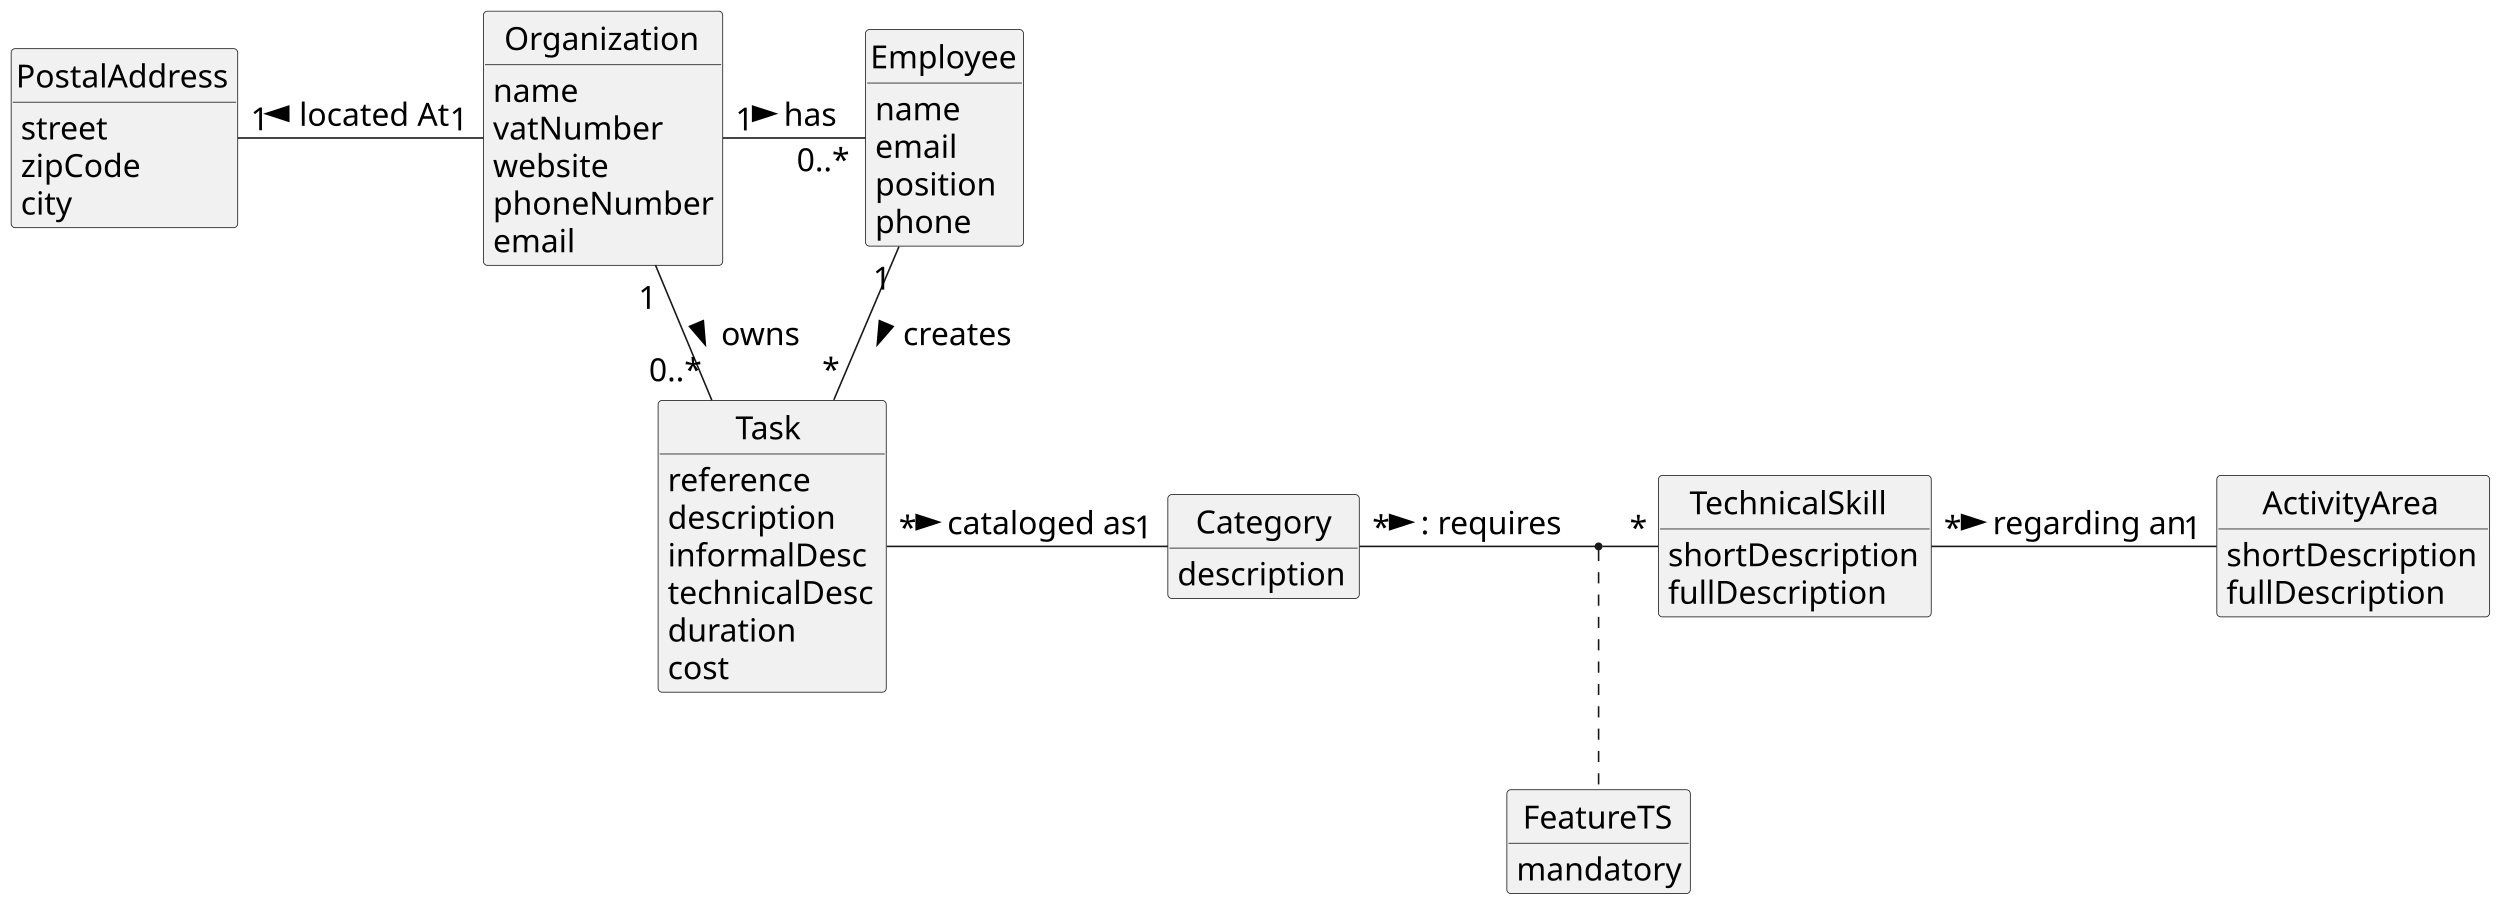
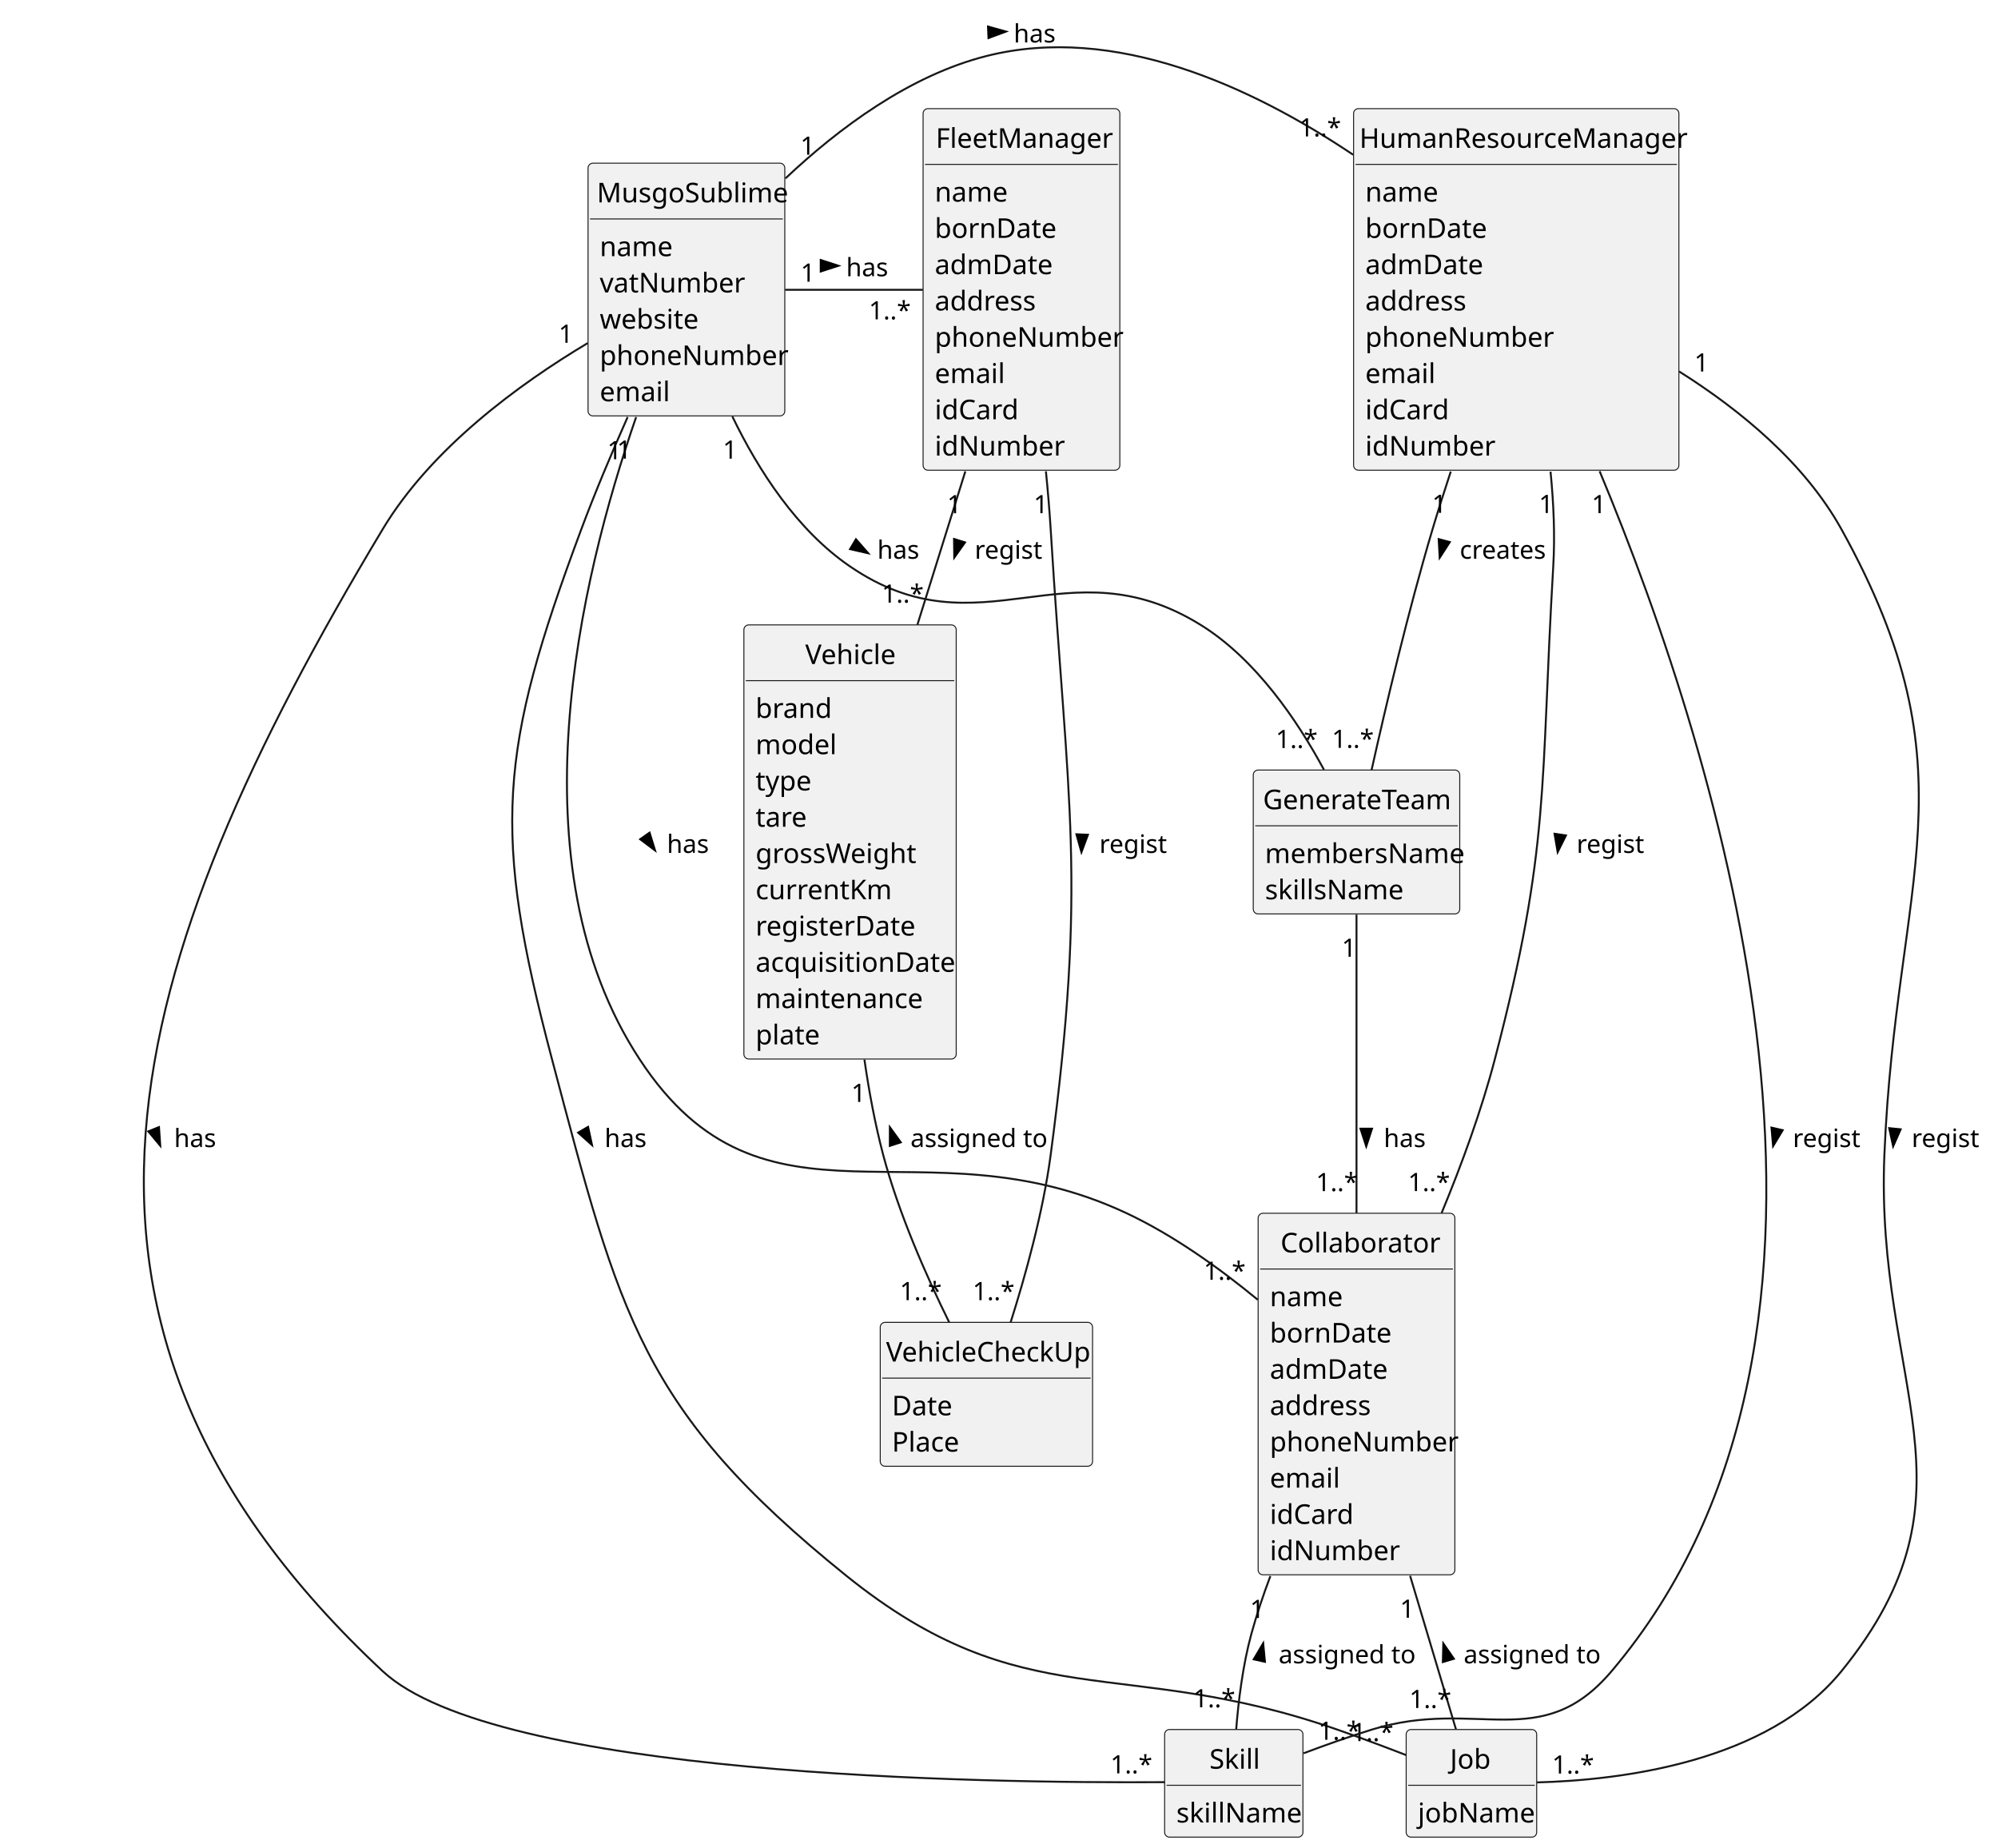
- <svg xmlns="http://www.w3.org/2000/svg" contentStyleType="text/css" height="567px" preserveAspectRatio="none" style="width:1567px;height:567px;background:#FFFFFF;" version="1.1" viewBox="0 0 1567 567" width="1567px" zoomAndPan="magnify">
+ <svg xmlns="http://www.w3.org/2000/svg" contentStyleType="text/css" height="665px" preserveAspectRatio="none" style="width:718px;height:664px;background:#FFFFFF;" version="1.1" viewBox="0 0 718 664" width="718.2px" zoomAndPan="magnify">
  <defs />
  <g>
-     <g id="elem_Organization">
-       <rect codeLine="16" fill="#F1F1F1" height="159.328" id="Organization" rx="2.5" ry="2.5" style="stroke:#181818;stroke-width:0.5;" width="150" x="303" y="7" />
-       <text fill="#000000" font-family="sans-serif" font-size="20" lengthAdjust="spacing" textLength="124" x="316" y="31.336">Organization</text>
-       <line style="stroke:#181818;stroke-width:0.5;" x1="304" x2="452" y1="40.555" y2="40.555" />
-       <text fill="#000000" font-family="sans-serif" font-size="20" lengthAdjust="spacing" textLength="53" x="309" y="63.891">name</text>
-       <text fill="#000000" font-family="sans-serif" font-size="20" lengthAdjust="spacing" textLength="106" x="309" y="87.445">vatNumber</text>
-       <text fill="#000000" font-family="sans-serif" font-size="20" lengthAdjust="spacing" textLength="73" x="309" y="111">website</text>
-       <text fill="#000000" font-family="sans-serif" font-size="20" lengthAdjust="spacing" textLength="138" x="309" y="134.555">phoneNumber</text>
-       <text fill="#000000" font-family="sans-serif" font-size="20" lengthAdjust="spacing" textLength="53" x="309" y="158.109">email</text>
-     </g>
-     <g id="elem_Task">
-       <rect codeLine="24" fill="#F1F1F1" height="182.883" id="Task" rx="2.5" ry="2.5" style="stroke:#181818;stroke-width:0.5;" width="143" x="412.5" y="251" />
-       <text fill="#000000" font-family="sans-serif" font-size="20" lengthAdjust="spacing" textLength="46" x="461" y="275.336">Task</text>
-       <line style="stroke:#181818;stroke-width:0.5;" x1="413.5" x2="554.5" y1="284.555" y2="284.555" />
-       <text fill="#000000" font-family="sans-serif" font-size="20" lengthAdjust="spacing" textLength="89" x="418.5" y="307.891">reference</text>
-       <text fill="#000000" font-family="sans-serif" font-size="20" lengthAdjust="spacing" textLength="108" x="418.5" y="331.445">description</text>
-       <text fill="#000000" font-family="sans-serif" font-size="20" lengthAdjust="spacing" textLength="127" x="418.5" y="355">informalDesc</text>
-       <text fill="#000000" font-family="sans-serif" font-size="20" lengthAdjust="spacing" textLength="131" x="418.5" y="378.555">technicalDesc</text>
-       <text fill="#000000" font-family="sans-serif" font-size="20" lengthAdjust="spacing" textLength="81" x="418.5" y="402.109">duration</text>
-       <text fill="#000000" font-family="sans-serif" font-size="20" lengthAdjust="spacing" textLength="39" x="418.5" y="425.664">cost</text>
-     </g>
-     <g id="elem_Category">
-       <rect codeLine="33" fill="#F1F1F1" height="65.109" id="Category" rx="2.5" ry="2.5" style="stroke:#181818;stroke-width:0.5;" width="120" x="732" y="310" />
-       <text fill="#000000" font-family="sans-serif" font-size="20" lengthAdjust="spacing" textLength="85" x="749.5" y="334.336">Category</text>
-       <line style="stroke:#181818;stroke-width:0.5;" x1="733" x2="851" y1="343.555" y2="343.555" />
-       <text fill="#000000" font-family="sans-serif" font-size="20" lengthAdjust="spacing" textLength="108" x="738" y="366.891">description</text>
-     </g>
-     <g id="elem_Employee">
-       <rect codeLine="37" fill="#F1F1F1" height="135.773" id="Employee" rx="2.5" ry="2.5" style="stroke:#181818;stroke-width:0.5;" width="99" x="542.5" y="18.5" />
-       <text fill="#000000" font-family="sans-serif" font-size="20" lengthAdjust="spacing" textLength="93" x="545.5" y="42.836">Employee</text>
-       <line style="stroke:#181818;stroke-width:0.5;" x1="543.5" x2="640.5" y1="52.055" y2="52.055" />
-       <text fill="#000000" font-family="sans-serif" font-size="20" lengthAdjust="spacing" textLength="53" x="548.5" y="75.391">name</text>
-       <text fill="#000000" font-family="sans-serif" font-size="20" lengthAdjust="spacing" textLength="53" x="548.5" y="98.945">email</text>
-       <text fill="#000000" font-family="sans-serif" font-size="20" lengthAdjust="spacing" textLength="78" x="548.5" y="122.5">position</text>
-       <text fill="#000000" font-family="sans-serif" font-size="20" lengthAdjust="spacing" textLength="60" x="548.5" y="146.055">phone</text>
-     </g>
-     <g id="elem_TechnicalSkill">
-       <rect codeLine="44" fill="#F1F1F1" height="88.664" id="TechnicalSkill" rx="2.5" ry="2.5" style="stroke:#181818;stroke-width:0.5;" width="171" x="1039.5" y="298" />
-       <text fill="#000000" font-family="sans-serif" font-size="20" lengthAdjust="spacing" textLength="132" x="1059" y="322.336">TechnicalSkill</text>
-       <line style="stroke:#181818;stroke-width:0.5;" x1="1040.5" x2="1209.5" y1="331.555" y2="331.555" />
-       <text fill="#000000" font-family="sans-serif" font-size="20" lengthAdjust="spacing" textLength="159" x="1045.5" y="354.891">shortDescription</text>
-       <text fill="#000000" font-family="sans-serif" font-size="20" lengthAdjust="spacing" textLength="141" x="1045.5" y="378.445">fullDescription</text>
-     </g>
-     <g id="elem_ActivityArea">
-       <rect codeLine="49" fill="#F1F1F1" height="88.664" id="ActivityArea" rx="2.5" ry="2.5" style="stroke:#181818;stroke-width:0.5;" width="171" x="1389.5" y="298" />
-       <text fill="#000000" font-family="sans-serif" font-size="20" lengthAdjust="spacing" textLength="114" x="1418" y="322.336">ActivityArea</text>
-       <line style="stroke:#181818;stroke-width:0.5;" x1="1390.5" x2="1559.5" y1="331.555" y2="331.555" />
-       <text fill="#000000" font-family="sans-serif" font-size="20" lengthAdjust="spacing" textLength="159" x="1395.5" y="354.891">shortDescription</text>
-       <text fill="#000000" font-family="sans-serif" font-size="20" lengthAdjust="spacing" textLength="141" x="1395.5" y="378.445">fullDescription</text>
-     </g>
-     <g id="elem_FeatureTS">
-       <rect codeLine="54" fill="#F1F1F1" height="65.109" id="FeatureTS" rx="2.5" ry="2.5" style="stroke:#181818;stroke-width:0.5;" width="115" x="944.5" y="495" />
-       <text fill="#000000" font-family="sans-serif" font-size="20" lengthAdjust="spacing" textLength="95" x="954.5" y="519.336">FeatureTS</text>
-       <line style="stroke:#181818;stroke-width:0.5;" x1="945.5" x2="1058.5" y1="528.555" y2="528.555" />
-       <text fill="#000000" font-family="sans-serif" font-size="20" lengthAdjust="spacing" textLength="103" x="950.5" y="551.891">mandatory</text>
-     </g>
-     <g id="elem_PostalAddress">
-       <rect codeLine="63" fill="#F1F1F1" height="112.219" id="PostalAddress" rx="2.5" ry="2.5" style="stroke:#181818;stroke-width:0.5;" width="142" x="7" y="30.5" />
-       <text fill="#000000" font-family="sans-serif" font-size="20" lengthAdjust="spacing" textLength="136" x="10" y="54.836">PostalAddress</text>
-       <line style="stroke:#181818;stroke-width:0.5;" x1="8" x2="148" y1="64.055" y2="64.055" />
-       <text fill="#000000" font-family="sans-serif" font-size="20" lengthAdjust="spacing" textLength="54" x="13" y="87.391">street</text>
-       <text fill="#000000" font-family="sans-serif" font-size="20" lengthAdjust="spacing" textLength="80" x="13" y="110.945">zipCode</text>
-       <text fill="#000000" font-family="sans-serif" font-size="20" lengthAdjust="spacing" textLength="33" x="13" y="134.5">city</text>
-     </g>
-     <ellipse cx="1002" cy="342.5" fill="#181818" rx="2" ry="2" style="stroke:#181818;stroke-width:1.0;" />
-     <g id="link_Organization_Employee">
-       <path codeLine="70" d="M453.15,86.5 C482.77,86.5 515.99,86.5 542.5,86.5 " fill="none" id="Organization-Employee" style="stroke:#181818;stroke-width:1.0;" />
-       <polygon fill="#000000" points="486.25,71.277,471.778,66.575,471.778,75.98,486.25,71.277" style="stroke:#000000;stroke-width:1.0;" />
-       <text fill="#000000" font-family="sans-serif" font-size="20" lengthAdjust="spacing" textLength="33" x="491.25" y="78.836">has</text>
-       <text fill="#000000" font-family="sans-serif" font-size="20" lengthAdjust="spacing" textLength="13" x="460.932" y="81.751">1</text>
-       <text fill="#000000" font-family="sans-serif" font-size="20" lengthAdjust="spacing" textLength="35" x="499.334" y="107.285">0..*</text>
-     </g>
-     <g id="link_Organization_Task">
-       <path codeLine="71" d="M410.81,166.13 C422,192.94 434.6,223.13 446.15,250.8 " fill="none" id="Organization-Task" style="stroke:#181818;stroke-width:1.0;" />
-       <polygon fill="#000000" points="442.081,216.16,440.846,200.993,432.168,204.616,442.081,216.16" style="stroke:#000000;stroke-width:1.0;" />
-       <text fill="#000000" font-family="sans-serif" font-size="20" lengthAdjust="spacing" textLength="49" x="452" y="216.336">owns</text>
-       <text fill="#000000" font-family="sans-serif" font-size="20" lengthAdjust="spacing" textLength="13" x="400.153" y="193.592">1</text>
-       <text fill="#000000" font-family="sans-serif" font-size="20" lengthAdjust="spacing" textLength="35" x="406.739" y="238.939">0..*</text>
-     </g>
-     <g id="link_Employee_Task">
-       <path codeLine="73" d="M563.48,154.57 C550.98,183.96 536.12,218.92 522.65,250.6 " fill="none" id="Employee-Task" style="stroke:#181818;stroke-width:1.0;" />
-       <polygon fill="#000000" points="549.87,216.139,559.86,204.661,551.205,200.981,549.87,216.139" style="stroke:#000000;stroke-width:1.0;" />
-       <text fill="#000000" font-family="sans-serif" font-size="20" lengthAdjust="spacing" textLength="68" x="566" y="216.336">creates</text>
-       <text fill="#000000" font-family="sans-serif" font-size="20" lengthAdjust="spacing" textLength="13" x="547.142" y="181.527">1</text>
-       <text fill="#000000" font-family="sans-serif" font-size="20" lengthAdjust="spacing" textLength="10" x="515.332" y="238.723">*</text>
-     </g>
-     <g id="link_Task_Category">
-       <path codeLine="75" d="M555.82,342.5 C609.33,342.5 681.55,342.5 731.99,342.5 " fill="none" id="Task-Category" style="stroke:#181818;stroke-width:1.0;" />
-       <polygon fill="#000000" points="588.75,327.277,574.278,322.575,574.278,331.98,588.75,327.277" style="stroke:#000000;stroke-width:1.0;" />
-       <text fill="#000000" font-family="sans-serif" font-size="20" lengthAdjust="spacing" textLength="120" x="593.75" y="334.836">cataloged as</text>
-       <text fill="#000000" font-family="sans-serif" font-size="20" lengthAdjust="spacing" textLength="10" x="563.382" y="337.737">*</text>
-       <text fill="#000000" font-family="sans-serif" font-size="20" lengthAdjust="spacing" textLength="13" x="710.884" y="337.462">1</text>
-     </g>
-     <g id="link_TechnicalSkill_ActivityArea">
-       <path codeLine="76" d="M1210.62,342.5 C1264.96,342.5 1335.01,342.5 1389.35,342.5 " fill="none" id="TechnicalSkill-ActivityArea" style="stroke:#181818;stroke-width:1.0;" />
-       <polygon fill="#000000" points="1244,327.277,1229.528,322.575,1229.528,331.98,1244,327.277" style="stroke:#000000;stroke-width:1.0;" />
-       <text fill="#000000" font-family="sans-serif" font-size="20" lengthAdjust="spacing" textLength="122" x="1249" y="334.836">regarding an</text>
-       <text fill="#000000" font-family="sans-serif" font-size="20" lengthAdjust="spacing" textLength="10" x="1218.408" y="337.886">*</text>
-       <text fill="#000000" font-family="sans-serif" font-size="20" lengthAdjust="spacing" textLength="13" x="1368.431" y="337.886">1</text>
-     </g>
-     <g id="link_Category_apoint16">
-       <path d="M852.18,342.5 C908.41,342.5 985.77,342.5 999.78,342.5 " fill="none" id="Category-apoint16" style="stroke:#181818;stroke-width:1.0;" />
-       <polygon fill="#000000" points="885.5,327.277,871.028,322.575,871.028,331.98,885.5,327.277" style="stroke:#000000;stroke-width:1.0;" />
-       <text fill="#000000" font-family="sans-serif" font-size="20" lengthAdjust="spacing" textLength="91" x="890.5" y="334.836">: requires</text>
-       <text fill="#000000" font-family="sans-serif" font-size="20" lengthAdjust="spacing" textLength="10" x="860.124" y="337.462">*</text>
-     </g>
-     <g id="link_apoint16_TechnicalSkill">
-       <path d="M1004.4,342.5 C1016.02,342.5 1027.64,342.5 1039.26,342.5 " fill="none" id="apoint16-TechnicalSkill" style="stroke:#181818;stroke-width:1.0;" />
-       <text fill="#000000" font-family="sans-serif" font-size="20" lengthAdjust="spacing" textLength="10" x="1021.462" y="337.886">*</text>
-     </g>
-     <g id="link_apoint16_FeatureTS">
-       <path d="M1002,344.67 C1002,355.93 1002,445.87 1002,494.9 " fill="none" id="apoint16-FeatureTS" style="stroke:#181818;stroke-width:1.0;stroke-dasharray:7.0,7.0;" />
-     </g>
-     <g id="link_PostalAddress_Organization">
-       <path codeLine="81" d="M149.1,86.5 C195.45,86.5 255.85,86.5 302.96,86.5 " fill="none" id="PostalAddress-Organization" style="stroke:#181818;stroke-width:1.0;" />
-       <polygon fill="#000000" points="166.5,71.277,180.972,75.98,180.972,66.575,166.5,71.277" style="stroke:#000000;stroke-width:1.0;" />
-       <text fill="#000000" font-family="sans-serif" font-size="20" lengthAdjust="spacing" textLength="97" x="187.5" y="78.836">located At</text>
-       <text fill="#000000" font-family="sans-serif" font-size="20" lengthAdjust="spacing" textLength="13" x="157.102" y="81.667">1</text>
-       <text fill="#000000" font-family="sans-serif" font-size="20" lengthAdjust="spacing" textLength="13" x="281.933" y="81.715">1</text>
+     <g id="elem_MusgoSublime">
+       <rect codeLine="9" fill="#F1F1F1" height="90.809" id="MusgoSublime" rx="1.75" ry="1.75" style="stroke:#181818;stroke-width:0.35;" width="70.7" x="211.323" y="58.634" />
+       <text fill="#000000" font-family="sans-serif" font-size="9.8" lengthAdjust="spacing" textLength="64.4" x="214.473" y="72.709">MusgoSublime</text>
+       <line style="stroke:#181818;stroke-width:0.35;" x1="212.023" x2="281.323" y1="78.669" y2="78.669" />
+       <text fill="#000000" font-family="sans-serif" font-size="9.8" lengthAdjust="spacing" textLength="24.5" x="215.523" y="92.044">name</text>
+       <text fill="#000000" font-family="sans-serif" font-size="9.8" lengthAdjust="spacing" textLength="47.6" x="215.523" y="105.079">vatNumber</text>
+       <text fill="#000000" font-family="sans-serif" font-size="9.8" lengthAdjust="spacing" textLength="32.9" x="215.523" y="118.113">website</text>
+       <text fill="#000000" font-family="sans-serif" font-size="9.8" lengthAdjust="spacing" textLength="62.3" x="215.523" y="131.148">phoneNumber</text>
+       <text fill="#000000" font-family="sans-serif" font-size="9.8" lengthAdjust="spacing" textLength="23.1" x="215.523" y="144.183">email</text>
+     </g>
+     <g id="elem_HumanResourceManager">
+       <rect codeLine="17" fill="#F1F1F1" height="129.913" id="HumanResourceManager" rx="1.75" ry="1.75" style="stroke:#181818;stroke-width:0.35;" width="116.9" x="486.423" y="39.034" />
+       <text fill="#000000" font-family="sans-serif" font-size="9.8" lengthAdjust="spacing" textLength="112.7" x="488.523" y="53.109">HumanResourceManager</text>
+       <line style="stroke:#181818;stroke-width:0.35;" x1="487.123" x2="602.623" y1="59.069" y2="59.069" />
+       <text fill="#000000" font-family="sans-serif" font-size="9.8" lengthAdjust="spacing" textLength="24.5" x="490.623" y="72.444">name</text>
+       <text fill="#000000" font-family="sans-serif" font-size="9.8" lengthAdjust="spacing" textLength="41.3" x="490.623" y="85.479">bornDate</text>
+       <text fill="#000000" font-family="sans-serif" font-size="9.8" lengthAdjust="spacing" textLength="39.9" x="490.623" y="98.513">admDate</text>
+       <text fill="#000000" font-family="sans-serif" font-size="9.8" lengthAdjust="spacing" textLength="35.7" x="490.623" y="111.548">address</text>
+       <text fill="#000000" font-family="sans-serif" font-size="9.8" lengthAdjust="spacing" textLength="62.3" x="490.623" y="124.583">phoneNumber</text>
+       <text fill="#000000" font-family="sans-serif" font-size="9.8" lengthAdjust="spacing" textLength="23.1" x="490.623" y="137.618">email</text>
+       <text fill="#000000" font-family="sans-serif" font-size="9.8" lengthAdjust="spacing" textLength="29.4" x="490.623" y="150.652">idCard</text>
+       <text fill="#000000" font-family="sans-serif" font-size="9.8" lengthAdjust="spacing" textLength="42" x="490.623" y="163.687">idNumber</text>
+     </g>
+     <g id="elem_Collaborator">
+       <rect codeLine="28" fill="#F1F1F1" height="129.913" id="Collaborator" rx="1.75" ry="1.75" style="stroke:#181818;stroke-width:0.35;" width="70.7" x="452.123" y="435.934" />
+       <text fill="#000000" font-family="sans-serif" font-size="9.8" lengthAdjust="spacing" textLength="54.6" x="460.173" y="450.009">Collaborator</text>
+       <line style="stroke:#181818;stroke-width:0.35;" x1="452.823" x2="522.123" y1="455.969" y2="455.969" />
+       <text fill="#000000" font-family="sans-serif" font-size="9.8" lengthAdjust="spacing" textLength="24.5" x="456.323" y="469.344">name</text>
+       <text fill="#000000" font-family="sans-serif" font-size="9.8" lengthAdjust="spacing" textLength="41.3" x="456.323" y="482.379">bornDate</text>
+       <text fill="#000000" font-family="sans-serif" font-size="9.8" lengthAdjust="spacing" textLength="39.9" x="456.323" y="495.413">admDate</text>
+       <text fill="#000000" font-family="sans-serif" font-size="9.8" lengthAdjust="spacing" textLength="35.7" x="456.323" y="508.448">address</text>
+       <text fill="#000000" font-family="sans-serif" font-size="9.8" lengthAdjust="spacing" textLength="62.3" x="456.323" y="521.483">phoneNumber</text>
+       <text fill="#000000" font-family="sans-serif" font-size="9.8" lengthAdjust="spacing" textLength="23.1" x="456.323" y="534.518">email</text>
+       <text fill="#000000" font-family="sans-serif" font-size="9.8" lengthAdjust="spacing" textLength="29.4" x="456.323" y="547.552">idCard</text>
+       <text fill="#000000" font-family="sans-serif" font-size="9.8" lengthAdjust="spacing" textLength="42" x="456.323" y="560.587">idNumber</text>
+     </g>
+     <g id="elem_FleetManager">
+       <rect codeLine="39" fill="#F1F1F1" height="129.913" id="FleetManager" rx="1.75" ry="1.75" style="stroke:#181818;stroke-width:0.35;" width="70.7" x="331.723" y="39.034" />
+       <text fill="#000000" font-family="sans-serif" font-size="9.8" lengthAdjust="spacing" textLength="61.6" x="336.273" y="53.109">FleetManager</text>
+       <line style="stroke:#181818;stroke-width:0.35;" x1="332.423" x2="401.723" y1="59.069" y2="59.069" />
+       <text fill="#000000" font-family="sans-serif" font-size="9.8" lengthAdjust="spacing" textLength="24.5" x="335.923" y="72.444">name</text>
+       <text fill="#000000" font-family="sans-serif" font-size="9.8" lengthAdjust="spacing" textLength="41.3" x="335.923" y="85.479">bornDate</text>
+       <text fill="#000000" font-family="sans-serif" font-size="9.8" lengthAdjust="spacing" textLength="39.9" x="335.923" y="98.513">admDate</text>
+       <text fill="#000000" font-family="sans-serif" font-size="9.8" lengthAdjust="spacing" textLength="35.7" x="335.923" y="111.548">address</text>
+       <text fill="#000000" font-family="sans-serif" font-size="9.8" lengthAdjust="spacing" textLength="62.3" x="335.923" y="124.583">phoneNumber</text>
+       <text fill="#000000" font-family="sans-serif" font-size="9.8" lengthAdjust="spacing" textLength="23.1" x="335.923" y="137.618">email</text>
+       <text fill="#000000" font-family="sans-serif" font-size="9.8" lengthAdjust="spacing" textLength="29.4" x="335.923" y="150.652">idCard</text>
+       <text fill="#000000" font-family="sans-serif" font-size="9.8" lengthAdjust="spacing" textLength="42" x="335.923" y="163.687">idNumber</text>
+     </g>
+     <g id="elem_Skill">
+       <rect codeLine="50" fill="#F1F1F1" height="38.669" id="Skill" rx="1.75" ry="1.75" style="stroke:#181818;stroke-width:0.35;" width="49.7" x="418.523" y="621.434" />
+       <text fill="#000000" font-family="sans-serif" font-size="9.8" lengthAdjust="spacing" textLength="17.5" x="434.623" y="635.509">Skill</text>
+       <line style="stroke:#181818;stroke-width:0.35;" x1="419.223" x2="467.523" y1="641.469" y2="641.469" />
+       <text fill="#000000" font-family="sans-serif" font-size="9.8" lengthAdjust="spacing" textLength="41.3" x="422.723" y="654.844">skillName</text>
+     </g>
+     <g id="elem_Job">
+       <rect codeLine="54" fill="#F1F1F1" height="38.669" id="Job" rx="1.75" ry="1.75" style="stroke:#181818;stroke-width:0.35;" width="46.9" x="505.323" y="621.434" />
+       <text fill="#000000" font-family="sans-serif" font-size="9.8" lengthAdjust="spacing" textLength="15.4" x="521.073" y="635.509">Job</text>
+       <line style="stroke:#181818;stroke-width:0.35;" x1="506.023" x2="551.523" y1="641.469" y2="641.469" />
+       <text fill="#000000" font-family="sans-serif" font-size="9.8" lengthAdjust="spacing" textLength="38.5" x="509.523" y="654.844">jobName</text>
+     </g>
+     <g id="elem_GenerateTeam">
+       <rect codeLine="58" fill="#F1F1F1" height="51.704" id="GenerateTeam" rx="1.75" ry="1.75" style="stroke:#181818;stroke-width:0.35;" width="74.2" x="450.373" y="276.684" />
+       <text fill="#000000" font-family="sans-serif" font-size="9.8" lengthAdjust="spacing" textLength="67.2" x="453.873" y="290.759">GenerateTeam</text>
+       <line style="stroke:#181818;stroke-width:0.35;" x1="451.073" x2="523.873" y1="296.719" y2="296.719" />
+       <text fill="#000000" font-family="sans-serif" font-size="9.8" lengthAdjust="spacing" textLength="65.8" x="454.573" y="310.094">membersName</text>
+       <text fill="#000000" font-family="sans-serif" font-size="9.8" lengthAdjust="spacing" textLength="46.2" x="454.573" y="323.129">skillsName</text>
+     </g>
+     <g id="elem_Vehicle">
+       <rect codeLine="63" fill="#F1F1F1" height="155.982" id="Vehicle" rx="1.75" ry="1.75" style="stroke:#181818;stroke-width:0.35;" width="76.3" x="267.323" y="224.534" />
+       <text fill="#000000" font-family="sans-serif" font-size="9.8" lengthAdjust="spacing" textLength="32.2" x="289.373" y="238.609">Vehicle</text>
+       <line style="stroke:#181818;stroke-width:0.35;" x1="268.023" x2="342.923" y1="244.569" y2="244.569" />
+       <text fill="#000000" font-family="sans-serif" font-size="9.8" lengthAdjust="spacing" textLength="25.9" x="271.523" y="257.944">brand</text>
+       <text fill="#000000" font-family="sans-serif" font-size="9.8" lengthAdjust="spacing" textLength="26.6" x="271.523" y="270.979">model</text>
+       <text fill="#000000" font-family="sans-serif" font-size="9.8" lengthAdjust="spacing" textLength="18.9" x="271.523" y="284.013">type</text>
+       <text fill="#000000" font-family="sans-serif" font-size="9.8" lengthAdjust="spacing" textLength="17.5" x="271.523" y="297.048">tare</text>
+       <text fill="#000000" font-family="sans-serif" font-size="9.8" lengthAdjust="spacing" textLength="55.3" x="271.523" y="310.083">grossWeight</text>
+       <text fill="#000000" font-family="sans-serif" font-size="9.8" lengthAdjust="spacing" textLength="45.5" x="271.523" y="323.118">currentKm</text>
+       <text fill="#000000" font-family="sans-serif" font-size="9.8" lengthAdjust="spacing" textLength="54.6" x="271.523" y="336.152">registerDate</text>
+       <text fill="#000000" font-family="sans-serif" font-size="9.8" lengthAdjust="spacing" textLength="67.9" x="271.523" y="349.187">acquisitionDate</text>
+       <text fill="#000000" font-family="sans-serif" font-size="9.8" lengthAdjust="spacing" textLength="56.7" x="271.523" y="362.222">maintenance</text>
+       <text fill="#000000" font-family="sans-serif" font-size="9.8" lengthAdjust="spacing" textLength="21.7" x="271.523" y="375.257">plate</text>
+     </g>
+     <g id="elem_VehicleCheckUp">
+       <rect codeLine="76" fill="#F1F1F1" height="51.704" id="VehicleCheckUp" rx="1.75" ry="1.75" style="stroke:#181818;stroke-width:0.35;" width="76.3" x="316.323" y="475.134" />
+       <text fill="#000000" font-family="sans-serif" font-size="9.8" lengthAdjust="spacing" textLength="72.1" x="318.423" y="489.209">VehicleCheckUp</text>
+       <line style="stroke:#181818;stroke-width:0.35;" x1="317.023" x2="391.923" y1="495.169" y2="495.169" />
+       <text fill="#000000" font-family="sans-serif" font-size="9.8" lengthAdjust="spacing" textLength="21" x="320.523" y="508.544">Date</text>
+       <text fill="#000000" font-family="sans-serif" font-size="9.8" lengthAdjust="spacing" textLength="24.5" x="320.523" y="521.579">Place</text>
+     </g>
+     <g id="link_MusgoSublime_HumanResourceManager">
+       <path codeLine="102" d="M282.247,64.108 C301.462,46.006 326.872,27.113 354.473,20.134 C400.54,8.493 449.519,30.977 486.262,55.596 " fill="none" id="MusgoSublime-HumanResourceManager" style="stroke:#181818;stroke-width:0.7;" />
+       <polygon fill="#000000" points="361.47,11.34,355.058,9.548,355.23,13.659,361.47,11.34" style="stroke:#000000;stroke-width:0.7;" />
+       <text fill="#000000" font-family="sans-serif" font-size="9.1" lengthAdjust="spacing" textLength="14.7" x="364.273" y="15.254">has</text>
+       <text fill="#000000" font-family="sans-serif" font-size="9.1" lengthAdjust="spacing" textLength="4.9" x="287.594" y="55.59">1</text>
+       <text fill="#000000" font-family="sans-serif" font-size="9.1" lengthAdjust="spacing" textLength="14" x="466.829" y="49.024">1..*</text>
+     </g>
+     <g id="link_MusgoSublime_Collaborator">
+       <path codeLine="103" d="M228.599,149.865 C208.362,208.224 184.009,310.753 229.873,380.634 C274.631,448.828 331.037,401.27 404.873,435.934 C421.666,443.816 438.186,455.639 451.99,467.014 " fill="none" id="MusgoSublime-Collaborator" style="stroke:#181818;stroke-width:0.7;" />
+       <polygon fill="#000000" points="235.388,305.547,233.424,299.186,230.06,301.555,235.388,305.547" style="stroke:#000000;stroke-width:0.7;" />
+       <text fill="#000000" font-family="sans-serif" font-size="9.1" lengthAdjust="spacing" textLength="14.7" x="239.673" y="306.454">has</text>
+       <text fill="#000000" font-family="sans-serif" font-size="9.1" lengthAdjust="spacing" textLength="4.9" x="221.679" y="164.792">1</text>
+       <text fill="#000000" font-family="sans-serif" font-size="9.1" lengthAdjust="spacing" textLength="14" x="432.547" y="459.844">1..*</text>
+     </g>
+     <g id="link_MusgoSublime_FleetManager">
+       <path codeLine="104" d="M282.149,104.134 C297.752,104.134 316.043,104.134 331.646,104.134 " fill="none" id="MusgoSublime-FleetManager" style="stroke:#181818;stroke-width:0.7;" />
+       <polygon fill="#000000" points="301.273,95.486,294.941,93.428,294.941,97.543,301.273,95.486" style="stroke:#000000;stroke-width:0.7;" />
+       <text fill="#000000" font-family="sans-serif" font-size="9.1" lengthAdjust="spacing" textLength="14.7" x="304.073" y="99.254">has</text>
+       <text fill="#000000" font-family="sans-serif" font-size="9.1" lengthAdjust="spacing" textLength="4.9" x="287.719" y="101.209">1</text>
+       <text fill="#000000" font-family="sans-serif" font-size="9.1" lengthAdjust="spacing" textLength="14" x="312.21" y="114.748">1..*</text>
+     </g>
+     <g id="link_MusgoSublime_Skill">
+       <path codeLine="105" d="M211.197,123.279 C186.508,138.021 154.994,161.03 137.473,190.234 C43.68,346.565 4.2,476.03 137.473,600.434 C177.989,638.255 352.989,640.768 418.495,640.348 " fill="none" id="MusgoSublime-Skill" style="stroke:#181818;stroke-width:0.7;" />
+       <polygon fill="#000000" points="57.575,411.634,57.129,404.992,53.31,406.523,57.575,411.634" style="stroke:#000000;stroke-width:0.7;" />
+       <text fill="#000000" font-family="sans-serif" font-size="9.1" lengthAdjust="spacing" textLength="14.7" x="62.573" y="412.154">has</text>
+       <text fill="#000000" font-family="sans-serif" font-size="9.1" lengthAdjust="spacing" textLength="4.9" x="200.727" y="123.166">1</text>
+       <text fill="#000000" font-family="sans-serif" font-size="9.1" lengthAdjust="spacing" textLength="14" x="399.016" y="637.19">1..*</text>
+     </g>
+     <g id="link_MusgoSublime_Job">
+       <path codeLine="106" d="M225.547,149.844 C219.814,162.759 213.829,176.941 208.873,190.234 C179.27,269.642 176.673,298.706 198.373,380.634 C222.677,472.362 230.195,506.592 304.073,566.134 C368.046,617.689 402.885,594.4 480.473,621.434 C488.621,624.269 497.448,627.587 505.302,630.625 " fill="none" id="MusgoSublime-Job" style="stroke:#181818;stroke-width:0.7;" />
+       <polygon fill="#000000" points="212.733,411.411,211.327,404.904,207.771,406.973,212.733,411.411" style="stroke:#000000;stroke-width:0.7;" />
+       <text fill="#000000" font-family="sans-serif" font-size="9.1" lengthAdjust="spacing" textLength="14.7" x="217.273" y="412.154">has</text>
+       <text fill="#000000" font-family="sans-serif" font-size="9.1" lengthAdjust="spacing" textLength="4.9" x="218.216" y="165.012">1</text>
+       <text fill="#000000" font-family="sans-serif" font-size="9.1" lengthAdjust="spacing" textLength="14" x="485.684" y="625.596">1..*</text>
+     </g>
+     <g id="link_MusgoSublime_GenerateTeam">
+       <path codeLine="107" d="M263.179,149.648 C272.629,169.178 286.454,190.542 305.473,203.534 C352.352,235.559 383.215,194.637 431.473,224.534 C451.346,236.847 466.319,259.058 475.755,276.537 " fill="none" id="MusgoSublime-GenerateTeam" style="stroke:#181818;stroke-width:0.7;" />
+       <polygon fill="#000000" points="311.978,198.78,307.596,193.768,305.487,197.301,311.978,198.78" style="stroke:#000000;stroke-width:0.7;" />
+       <text fill="#000000" font-family="sans-serif" font-size="9.1" lengthAdjust="spacing" textLength="14.7" x="315.273" y="200.754">has</text>
+       <text fill="#000000" font-family="sans-serif" font-size="9.1" lengthAdjust="spacing" textLength="4.9" x="259.728" y="164.795">1</text>
+       <text fill="#000000" font-family="sans-serif" font-size="9.1" lengthAdjust="spacing" textLength="14" x="458.421" y="268.784">1..*</text>
+     </g>
+     <g id="link_HumanResourceManager_Skill">
+       <path codeLine="108" d="M574.847,169.318 C618.177,273.226 682.458,478.389 579.173,600.434 C553.728,630.499 530.726,609.863 493.073,621.434 C484.974,623.926 476.28,627.02 468.461,629.967 " fill="none" id="HumanResourceManager-Skill" style="stroke:#181818;stroke-width:0.7;" />
+       <polygon fill="#000000" points="637.185,411.796,640.615,406.09,636.606,405.164,637.185,411.796" style="stroke:#000000;stroke-width:0.7;" />
+       <text fill="#000000" font-family="sans-serif" font-size="9.1" lengthAdjust="spacing" textLength="22.4" x="644.273" y="412.154">regist</text>
+       <text fill="#000000" font-family="sans-serif" font-size="9.1" lengthAdjust="spacing" textLength="4.9" x="571.968" y="184.38">1</text>
+       <text fill="#000000" font-family="sans-serif" font-size="9.1" lengthAdjust="spacing" textLength="14" x="473.776" y="625.129">1..*</text>
+     </g>
+     <g id="link_HumanResourceManager_Job">
+       <path codeLine="109" d="M603.407,133.464 C625.534,147.408 648.55,166.385 661.773,190.234 C710.318,277.776 681.317,314.918 677.173,414.934 C673.75,497.59 713.944,536.223 661.773,600.434 C635.194,633.152 582.799,639.62 552.307,640.439 " fill="none" id="HumanResourceManager-Job" style="stroke:#181818;stroke-width:0.7;" />
+       <polygon fill="#000000" points="680.322,411.868,683.004,405.775,678.91,405.362,680.322,411.868" style="stroke:#000000;stroke-width:0.7;" />
+       <text fill="#000000" font-family="sans-serif" font-size="9.1" lengthAdjust="spacing" textLength="22.4" x="686.973" y="412.154">regist</text>
+       <text fill="#000000" font-family="sans-serif" font-size="9.1" lengthAdjust="spacing" textLength="4.9" x="608.838" y="133.488">1</text>
+       <text fill="#000000" font-family="sans-serif" font-size="9.1" lengthAdjust="spacing" textLength="14" x="557.746" y="637.258">1..*</text>
+     </g>
+     <g id="link_HumanResourceManager_Collaborator">
+       <path codeLine="110" d="M557.2,169.472 C558.32,180.798 558.831,192.488 558.173,203.534 C553.497,282.662 557.228,303.949 537.173,380.634 C532.364,399.03 525.315,418.322 518.028,435.913 " fill="none" id="HumanResourceManager-Collaborator" style="stroke:#181818;stroke-width:0.7;" />
+       <polygon fill="#000000" points="559.764,306.149,562.72,300.183,558.649,299.585,559.764,306.149" style="stroke:#000000;stroke-width:0.7;" />
+       <text fill="#000000" font-family="sans-serif" font-size="9.1" lengthAdjust="spacing" textLength="22.4" x="566.573" y="306.454">regist</text>
+       <text fill="#000000" font-family="sans-serif" font-size="9.1" lengthAdjust="spacing" textLength="4.9" x="552.995" y="184.321">1</text>
+       <text fill="#000000" font-family="sans-serif" font-size="9.1" lengthAdjust="spacing" textLength="14" x="505.979" y="427.967">1..*</text>
+     </g>
+     <g id="link_HumanResourceManager_GenerateTeam">
+       <path codeLine="111" d="M521.353,169.43 C519.029,176.416 516.796,183.451 514.773,190.234 C506.037,219.592 497.959,253.885 492.898,276.642 " fill="none" id="HumanResourceManager-GenerateTeam" style="stroke:#181818;stroke-width:0.7;" />
+       <polygon fill="#000000" points="517.375,200.369,520.988,194.777,517.011,193.721,517.375,200.369" style="stroke:#000000;stroke-width:0.7;" />
+       <text fill="#000000" font-family="sans-serif" font-size="9.1" lengthAdjust="spacing" textLength="30.1" x="524.573" y="200.754">creates</text>
+       <text fill="#000000" font-family="sans-serif" font-size="9.1" lengthAdjust="spacing" textLength="4.9" x="514.627" y="184.276">1</text>
+       <text fill="#000000" font-family="sans-serif" font-size="9.1" lengthAdjust="spacing" textLength="14" x="478.608" y="268.709">1..*</text>
+     </g>
+     <g id="link_Collaborator_Job">
+       <path codeLine="112" d="M506.737,566.204 C512.75,586.336 518.924,607 523.201,621.315 " fill="none" id="Collaborator-Job" style="stroke:#181818;stroke-width:0.7;" />
+       <polygon fill="#000000" points="518.671,590.532,518.512,597.188,522.455,596.01,518.671,590.532" style="stroke:#000000;stroke-width:0.7;" />
+       <text fill="#000000" font-family="sans-serif" font-size="9.1" lengthAdjust="spacing" textLength="46.9" x="525.973" y="597.654">assigned to</text>
+       <text fill="#000000" font-family="sans-serif" font-size="9.1" lengthAdjust="spacing" textLength="4.9" x="503.072" y="581.265">1</text>
+       <text fill="#000000" font-family="sans-serif" font-size="9.1" lengthAdjust="spacing" textLength="14" x="506.451" y="613.7">1..*</text>
+     </g>
+     <g id="link_Collaborator_Skill">
+       <path codeLine="113" d="M456.526,566.281 C453.915,573.218 451.563,580.253 449.673,587.134 C446.621,598.271 445.046,611.137 444.234,621.378 " fill="none" id="Collaborator-Skill" style="stroke:#181818;stroke-width:0.7;" />
+       <polygon fill="#000000" points="453.935,590.47,450.549,596.201,454.564,597.097,453.935,590.47" style="stroke:#000000;stroke-width:0.7;" />
+       <text fill="#000000" font-family="sans-serif" font-size="9.1" lengthAdjust="spacing" textLength="46.9" x="459.473" y="597.654">assigned to</text>
+       <text fill="#000000" font-family="sans-serif" font-size="9.1" lengthAdjust="spacing" textLength="4.9" x="449.173" y="581.347">1</text>
+       <text fill="#000000" font-family="sans-serif" font-size="9.1" lengthAdjust="spacing" textLength="14" x="428.814" y="613.461">1..*</text>
+     </g>
+     <g id="link_GenerateTeam_Collaborator">
+       <path codeLine="114" d="M487.473,328.638 C487.473,355.616 487.473,399.352 487.473,435.927 " fill="none" id="GenerateTeam-Collaborator" style="stroke:#181818;stroke-width:0.7;" />
+       <polygon fill="#000000" points="490.973,411.886,493.03,405.554,488.916,405.554,490.973,411.886" style="stroke:#000000;stroke-width:0.7;" />
+       <text fill="#000000" font-family="sans-serif" font-size="9.1" lengthAdjust="spacing" textLength="14.7" x="497.273" y="412.154">has</text>
+       <text fill="#000000" font-family="sans-serif" font-size="9.1" lengthAdjust="spacing" textLength="4.9" x="482.167" y="343.783">1</text>
+       <text fill="#000000" font-family="sans-serif" font-size="9.1" lengthAdjust="spacing" textLength="14" x="472.893" y="427.983">1..*</text>
+     </g>
+     <g id="link_FleetManager_Vehicle">
+       <path codeLine="115" d="M346.906,169.353 C341.397,186.979 335.37,206.257 329.665,224.513 " fill="none" id="FleetManager-Vehicle" style="stroke:#181818;stroke-width:0.7;" />
+       <polygon fill="#000000" points="342.929,200.326,346.781,194.897,342.854,193.669,342.929,200.326" style="stroke:#000000;stroke-width:0.7;" />
+       <text fill="#000000" font-family="sans-serif" font-size="9.1" lengthAdjust="spacing" textLength="22.4" x="350.273" y="200.754">regist</text>
+       <text fill="#000000" font-family="sans-serif" font-size="9.1" lengthAdjust="spacing" textLength="4.9" x="340.345" y="184.417">1</text>
+       <text fill="#000000" font-family="sans-serif" font-size="9.1" lengthAdjust="spacing" textLength="14" x="316.874" y="216.536">1..*</text>
+     </g>
+     <g id="link_FleetManager_VehicleCheckUp">
+       <path codeLine="116" d="M375.858,169.339 C376.558,176.381 377.16,183.451 377.573,190.234 C383.677,289.914 390.726,315.94 377.573,414.934 C374.836,435.563 368.522,458.278 363.188,475.092 " fill="none" id="FleetManager-VehicleCheckUp" style="stroke:#181818;stroke-width:0.7;" />
+       <polygon fill="#000000" points="388.628,306.183,390.946,299.942,386.835,299.771,388.628,306.183" style="stroke:#000000;stroke-width:0.7;" />
+       <text fill="#000000" font-family="sans-serif" font-size="9.1" lengthAdjust="spacing" textLength="22.4" x="395.073" y="306.454">regist</text>
+       <text fill="#000000" font-family="sans-serif" font-size="9.1" lengthAdjust="spacing" textLength="4.9" x="371.423" y="184.402">1</text>
+       <text fill="#000000" font-family="sans-serif" font-size="9.1" lengthAdjust="spacing" textLength="14" x="349.504" y="467.159">1..*</text>
+     </g>
+     <g id="link_Vehicle_VehicleCheckUp">
+       <path codeLine="117" d="M310.639,380.718 C312.305,392.296 314.489,404 317.373,414.934 C322.924,435.955 332.885,458.46 341.089,475.092 " fill="none" id="Vehicle-VehicleCheckUp" style="stroke:#181818;stroke-width:0.7;" />
+       <polygon fill="#000000" points="319.798,405.055,319.785,411.712,323.7,410.449,319.798,405.055" style="stroke:#000000;stroke-width:0.7;" />
+       <text fill="#000000" font-family="sans-serif" font-size="9.1" lengthAdjust="spacing" textLength="46.9" x="327.173" y="412.154">assigned to</text>
+       <text fill="#000000" font-family="sans-serif" font-size="9.1" lengthAdjust="spacing" textLength="4.9" x="305.913" y="395.935">1</text>
+       <text fill="#000000" font-family="sans-serif" font-size="9.1" lengthAdjust="spacing" textLength="14" x="323.331" y="467.159">1..*</text>
    </g>
  </g>
</svg>
